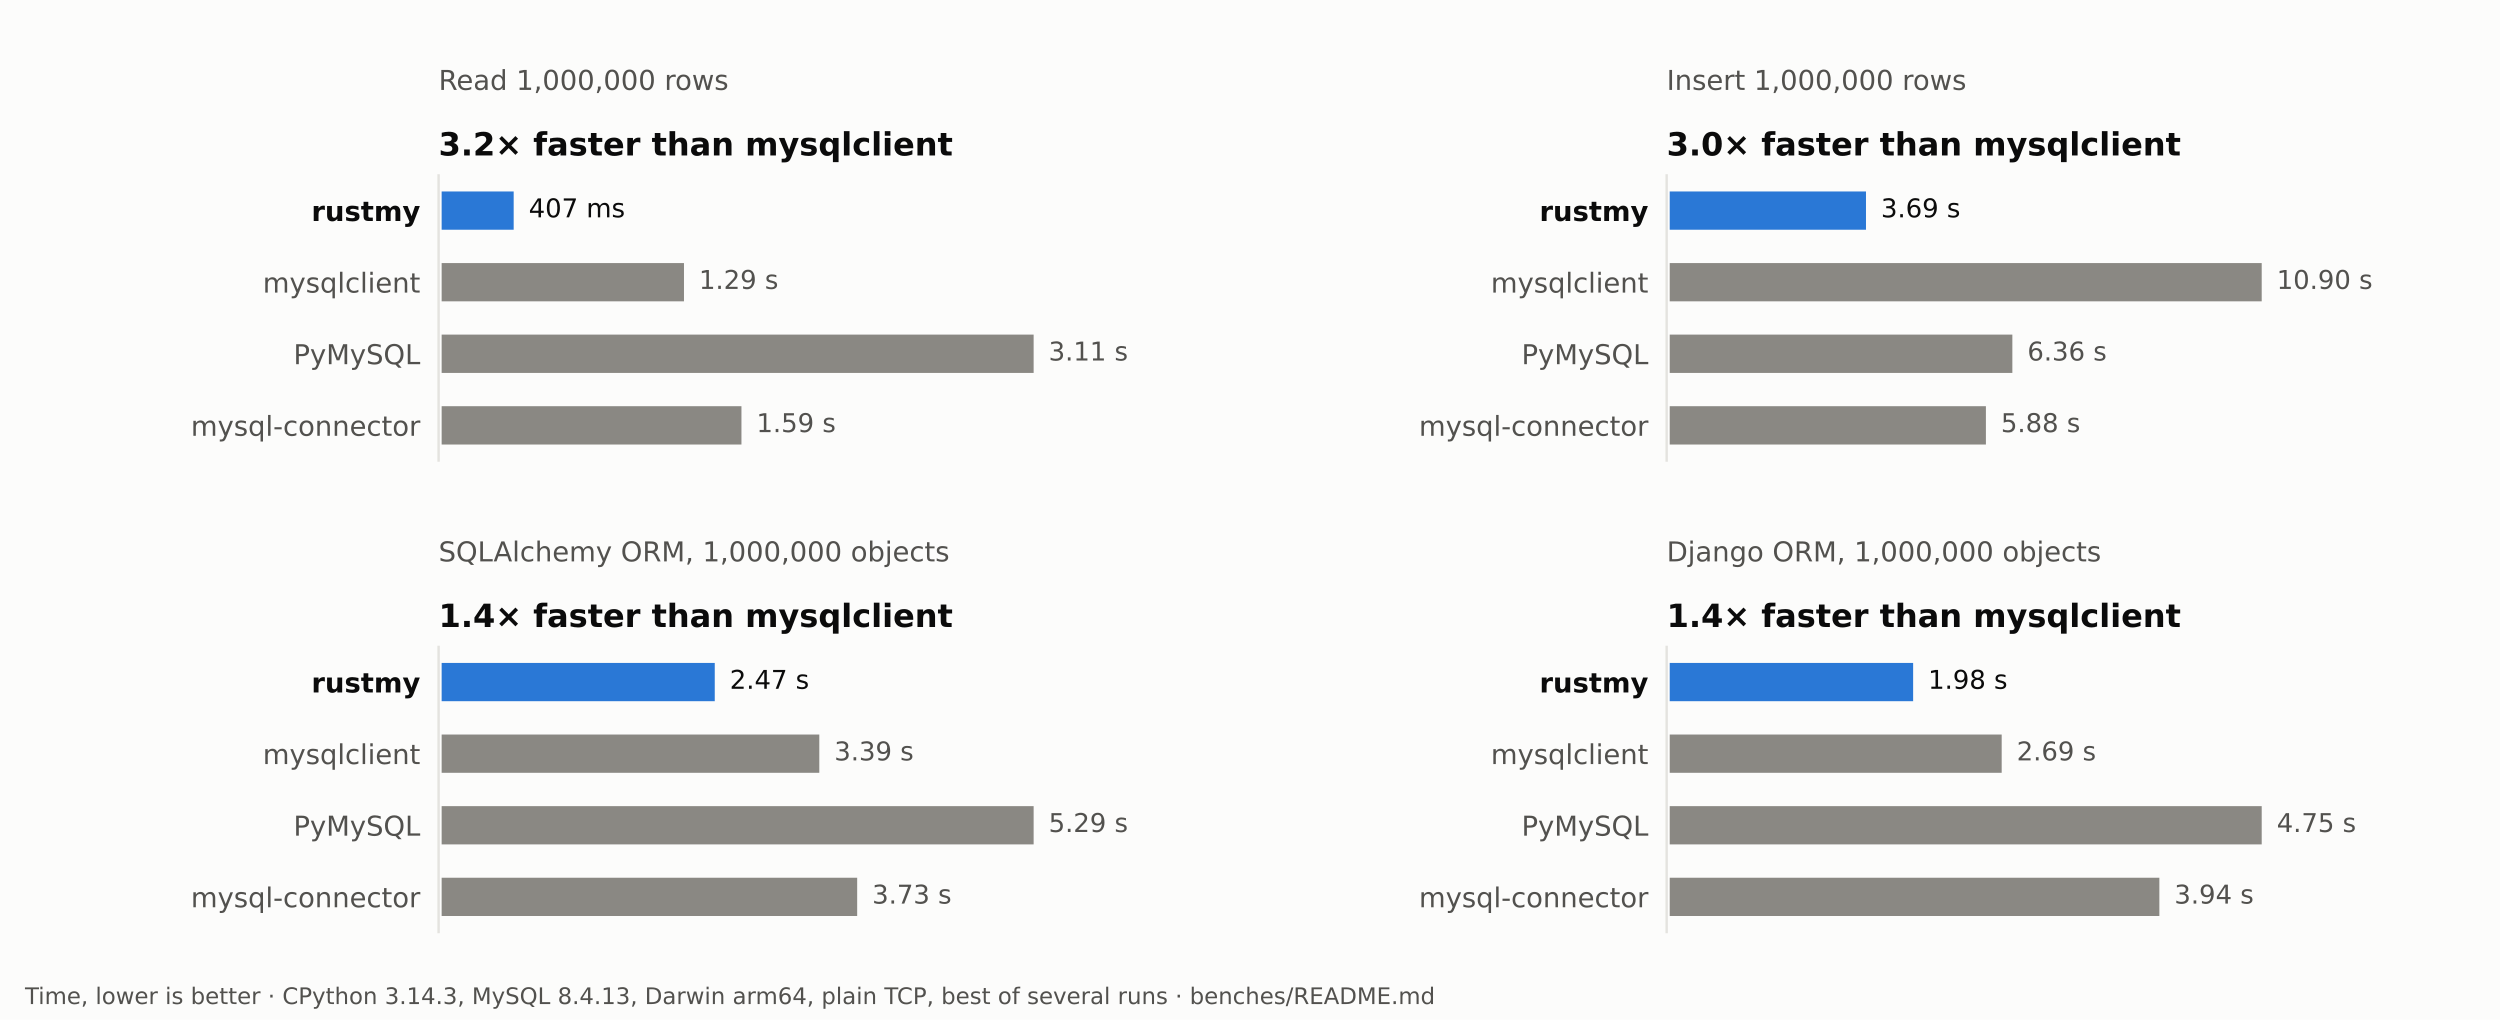
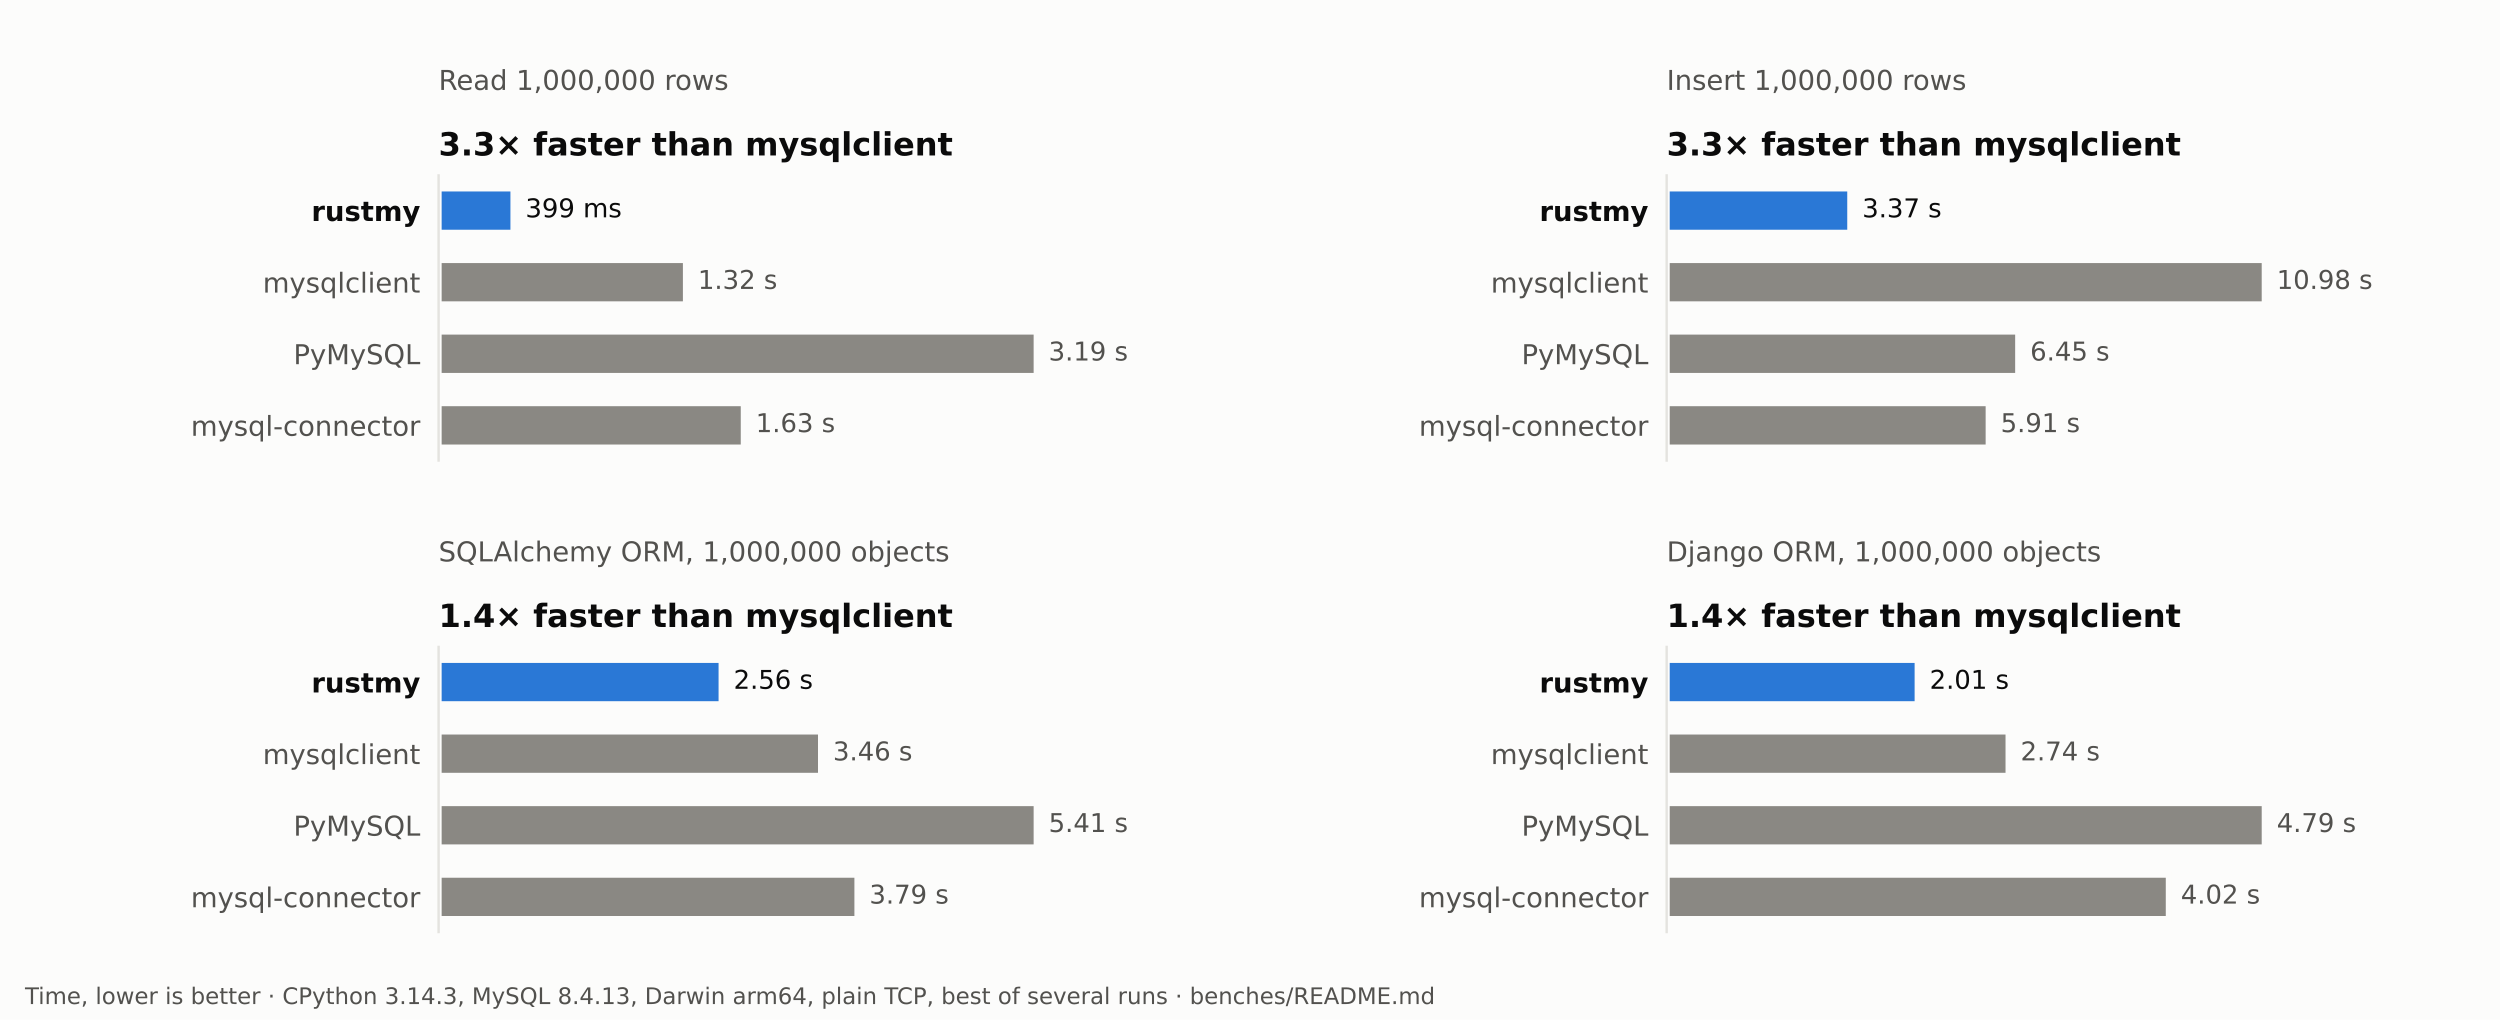
<svg xmlns="http://www.w3.org/2000/svg" width="820.8pt" height="334.8pt" viewBox="0 0 820.8 334.8" version="1.1">
  <defs>
    <style type="text/css">*{stroke-linejoin: round; stroke-linecap: butt}</style>
  </defs>
  <g id="figure_1">
    <g id="patch_1">
      <path d="M 0 334.8  L 820.8 334.8  L 820.8 0  L 0 0  z " style="fill: #fcfcfb" />
    </g>
    <g id="axes_1">
      <g id="patch_2">
        <path d="M 144 151.2  L 403.2 151.2  L 403.2 57.6  L 144 57.6  z " style="fill: #fcfcfb" />
      </g>
      <g id="patch_3">
-         <path d="M 144 61.855  L 169.651 61.855  L 169.651 76.428  L 144 76.428  z " clip-path="url(#p573b5d4279)" style="fill: #2a78d6; stroke: #fcfcfb; stroke-width: 2; stroke-linejoin: miter" />
+         <path d="M 144 61.855  L 168.584 61.855  L 168.584 76.428  L 144 76.428  z " clip-path="url(#p573b5d4279)" style="fill: #2a78d6; stroke: #fcfcfb; stroke-width: 2; stroke-linejoin: miter" />
      </g>
      <g id="patch_4">
-         <path d="M 144 85.36  L 225.566 85.36  L 225.566 99.934  L 144 99.934  z " clip-path="url(#p573b5d4279)" style="fill: #8a8883; stroke: #fcfcfb; stroke-width: 2; stroke-linejoin: miter" />
+         <path d="M 144 85.36  L 225.212 85.36  L 225.212 99.934  L 144 99.934  z " clip-path="url(#p573b5d4279)" style="fill: #8a8883; stroke: #fcfcfb; stroke-width: 2; stroke-linejoin: miter" />
      </g>
      <g id="patch_5">
        <path d="M 144 108.866  L 340.364 108.866  L 340.364 123.44  L 144 123.44  z " clip-path="url(#p573b5d4279)" style="fill: #8a8883; stroke: #fcfcfb; stroke-width: 2; stroke-linejoin: miter" />
      </g>
      <g id="patch_6">
-         <path d="M 144 132.372  L 244.433 132.372  L 244.433 146.945  L 144 146.945  z " clip-path="url(#p573b5d4279)" style="fill: #8a8883; stroke: #fcfcfb; stroke-width: 2; stroke-linejoin: miter" />
+         <path d="M 144 132.372  L 244.206 132.372  L 244.206 146.945  L 144 146.945  z " clip-path="url(#p573b5d4279)" style="fill: #8a8883; stroke: #fcfcfb; stroke-width: 2; stroke-linejoin: miter" />
      </g>
      <g id="matplotlib.axis_1" />
      <g id="matplotlib.axis_2">
        <g id="ytick_1">
          <g id="line2d_1" />
          <g id="text_1">
            <text style="font-weight: 700; font-size: 9px; font-family: 'DejaVu Sans', 'Bitstream Vera Sans', 'Computer Modern Sans Serif', 'Lucida Grande', 'Verdana', 'Geneva', 'Lucid', 'Arial', 'Helvetica', 'Avant Garde', sans-serif; text-anchor: end; fill: #0b0b0b" x="138" y="72.56" transform="rotate(-0 138 72.56028)">rustmy</text>
          </g>
        </g>
        <g id="ytick_2">
          <g id="line2d_2" />
          <g id="text_2">
            <text style="font-size: 9px; font-family: 'DejaVu Sans', 'Bitstream Vera Sans', 'Computer Modern Sans Serif', 'Lucida Grande', 'Verdana', 'Geneva', 'Lucid', 'Arial', 'Helvetica', 'Avant Garde', sans-serif; text-anchor: end; fill: #52514e" x="138" y="96.066" transform="rotate(-0 138 96.06641)">mysqlclient</text>
          </g>
        </g>
        <g id="ytick_3">
          <g id="line2d_3" />
          <g id="text_3">
            <text style="font-size: 9px; font-family: 'DejaVu Sans', 'Bitstream Vera Sans', 'Computer Modern Sans Serif', 'Lucida Grande', 'Verdana', 'Geneva', 'Lucid', 'Arial', 'Helvetica', 'Avant Garde', sans-serif; text-anchor: end; fill: #52514e" x="138" y="119.572" transform="rotate(-0 138 119.5718)">PyMySQL</text>
          </g>
        </g>
        <g id="ytick_4">
          <g id="line2d_4" />
          <g id="text_4">
            <text style="font-size: 9px; font-family: 'DejaVu Sans', 'Bitstream Vera Sans', 'Computer Modern Sans Serif', 'Lucida Grande', 'Verdana', 'Geneva', 'Lucid', 'Arial', 'Helvetica', 'Avant Garde', sans-serif; text-anchor: end; fill: #52514e" x="138" y="143.078" transform="rotate(-0 138 143.078)">mysql-connector</text>
          </g>
        </g>
      </g>
      <g id="patch_7">
        <path d="M 144 151.2  L 144 57.6  " style="fill: none; stroke: #e4e3df; stroke-width: 0.8; stroke-linejoin: miter; stroke-linecap: square" />
      </g>
      <g id="text_5">
-         <text style="font-size: 8.5px; font-family: 'DejaVu Sans', 'Bitstream Vera Sans', 'Computer Modern Sans Serif', 'Lucida Grande', 'Verdana', 'Geneva', 'Lucid', 'Arial', 'Helvetica', 'Avant Garde', sans-serif; text-anchor: start; fill: #0b0b0b" x="173.578" y="71.349" transform="rotate(-0 173.5778 71.34934)">407 ms</text>
+         <text style="font-size: 8.5px; font-family: 'DejaVu Sans', 'Bitstream Vera Sans', 'Computer Modern Sans Serif', 'Lucida Grande', 'Verdana', 'Geneva', 'Lucid', 'Arial', 'Helvetica', 'Avant Garde', sans-serif; text-anchor: start; fill: #0b0b0b" x="172.511" y="71.349" transform="rotate(-0 172.5114 71.34934)">399 ms</text>
      </g>
      <g id="text_6">
-         <text style="font-size: 8.5px; font-family: 'DejaVu Sans', 'Bitstream Vera Sans', 'Computer Modern Sans Serif', 'Lucida Grande', 'Verdana', 'Geneva', 'Lucid', 'Arial', 'Helvetica', 'Avant Garde', sans-serif; text-anchor: start; fill: #52514e" x="229.493" y="94.855" transform="rotate(-0 229.4932 94.85512)">1.29 s</text>
+         <text style="font-size: 8.5px; font-family: 'DejaVu Sans', 'Bitstream Vera Sans', 'Computer Modern Sans Serif', 'Lucida Grande', 'Verdana', 'Geneva', 'Lucid', 'Arial', 'Helvetica', 'Avant Garde', sans-serif; text-anchor: start; fill: #52514e" x="229.139" y="94.855" transform="rotate(-0 229.1392 94.85512)">1.32 s</text>
      </g>
      <g id="text_7">
-         <text style="font-size: 8.5px; font-family: 'DejaVu Sans', 'Bitstream Vera Sans', 'Computer Modern Sans Serif', 'Lucida Grande', 'Verdana', 'Geneva', 'Lucid', 'Arial', 'Helvetica', 'Avant Garde', sans-serif; text-anchor: start; fill: #52514e" x="344.291" y="118.361" transform="rotate(-0 344.2909 118.3609)">3.11 s</text>
+         <text style="font-size: 8.5px; font-family: 'DejaVu Sans', 'Bitstream Vera Sans', 'Computer Modern Sans Serif', 'Lucida Grande', 'Verdana', 'Geneva', 'Lucid', 'Arial', 'Helvetica', 'Avant Garde', sans-serif; text-anchor: start; fill: #52514e" x="344.291" y="118.361" transform="rotate(-0 344.2909 118.3609)">3.19 s</text>
      </g>
      <g id="text_8">
-         <text style="font-size: 8.5px; font-family: 'DejaVu Sans', 'Bitstream Vera Sans', 'Computer Modern Sans Serif', 'Lucida Grande', 'Verdana', 'Geneva', 'Lucid', 'Arial', 'Helvetica', 'Avant Garde', sans-serif; text-anchor: start; fill: #52514e" x="248.361" y="141.867" transform="rotate(-0 248.3606 141.8667)">1.59 s</text>
+         <text style="font-size: 8.5px; font-family: 'DejaVu Sans', 'Bitstream Vera Sans', 'Computer Modern Sans Serif', 'Lucida Grande', 'Verdana', 'Geneva', 'Lucid', 'Arial', 'Helvetica', 'Avant Garde', sans-serif; text-anchor: start; fill: #52514e" x="248.133" y="141.867" transform="rotate(-0 248.133 141.8667)">1.63 s</text>
      </g>
      <g id="text_9">
        <text style="font-size: 9px; font-family: 'DejaVu Sans', 'Bitstream Vera Sans', 'Computer Modern Sans Serif', 'Lucida Grande', 'Verdana', 'Geneva', 'Lucid', 'Arial', 'Helvetica', 'Avant Garde', sans-serif; text-anchor: start; fill: #52514e" x="144" y="29.52" transform="rotate(-0 144 29.52)">Read 1,000,000 rows</text>
      </g>
      <g id="text_10">
-         <text style="font-weight: 700; font-size: 10.5px; font-family: 'DejaVu Sans', 'Bitstream Vera Sans', 'Computer Modern Sans Serif', 'Lucida Grande', 'Verdana', 'Geneva', 'Lucid', 'Arial', 'Helvetica', 'Avant Garde', sans-serif; text-anchor: start; fill: #0b0b0b" x="144" y="51.048" transform="rotate(-0 144 51.048)">3.2× faster than mysqlclient</text>
+         <text style="font-weight: 700; font-size: 10.5px; font-family: 'DejaVu Sans', 'Bitstream Vera Sans', 'Computer Modern Sans Serif', 'Lucida Grande', 'Verdana', 'Geneva', 'Lucid', 'Arial', 'Helvetica', 'Avant Garde', sans-serif; text-anchor: start; fill: #0b0b0b" x="144" y="51.048" transform="rotate(-0 144 51.048)">3.3× faster than mysqlclient</text>
      </g>
    </g>
    <g id="axes_2">
      <g id="patch_8">
        <path d="M 547.2 151.2  L 806.4 151.2  L 806.4 57.6  L 547.2 57.6  z " style="fill: #fcfcfb" />
      </g>
      <g id="patch_9">
-         <path d="M 547.2 61.855  L 613.641 61.855  L 613.641 76.428  L 547.2 76.428  z " clip-path="url(#pec7cd84779)" style="fill: #2a78d6; stroke: #fcfcfb; stroke-width: 2; stroke-linejoin: miter" />
+         <path d="M 547.2 61.855  L 607.489 61.855  L 607.489 76.428  L 547.2 76.428  z " clip-path="url(#pec7cd84779)" style="fill: #2a78d6; stroke: #fcfcfb; stroke-width: 2; stroke-linejoin: miter" />
      </g>
      <g id="patch_10">
        <path d="M 547.2 85.36  L 743.564 85.36  L 743.564 99.934  L 547.2 99.934  z " clip-path="url(#pec7cd84779)" style="fill: #8a8883; stroke: #fcfcfb; stroke-width: 2; stroke-linejoin: miter" />
      </g>
      <g id="patch_11">
-         <path d="M 547.2 108.866  L 661.697 108.866  L 661.697 123.44  L 547.2 123.44  z " clip-path="url(#pec7cd84779)" style="fill: #8a8883; stroke: #fcfcfb; stroke-width: 2; stroke-linejoin: miter" />
+         <path d="M 547.2 108.866  L 662.617 108.866  L 662.617 123.44  L 547.2 123.44  z " clip-path="url(#pec7cd84779)" style="fill: #8a8883; stroke: #fcfcfb; stroke-width: 2; stroke-linejoin: miter" />
      </g>
      <g id="patch_12">
-         <path d="M 547.2 132.372  L 653.014 132.372  L 653.014 146.945  L 547.2 146.945  z " clip-path="url(#pec7cd84779)" style="fill: #8a8883; stroke: #fcfcfb; stroke-width: 2; stroke-linejoin: miter" />
+         <path d="M 547.2 132.372  L 652.927 132.372  L 652.927 146.945  L 547.2 146.945  z " clip-path="url(#pec7cd84779)" style="fill: #8a8883; stroke: #fcfcfb; stroke-width: 2; stroke-linejoin: miter" />
      </g>
      <g id="matplotlib.axis_3" />
      <g id="matplotlib.axis_4">
        <g id="ytick_5">
          <g id="line2d_5" />
          <g id="text_11">
            <text style="font-weight: 700; font-size: 9px; font-family: 'DejaVu Sans', 'Bitstream Vera Sans', 'Computer Modern Sans Serif', 'Lucida Grande', 'Verdana', 'Geneva', 'Lucid', 'Arial', 'Helvetica', 'Avant Garde', sans-serif; text-anchor: end; fill: #0b0b0b" x="541.2" y="72.56" transform="rotate(-0 541.2 72.56028)">rustmy</text>
          </g>
        </g>
        <g id="ytick_6">
          <g id="line2d_6" />
          <g id="text_12">
            <text style="font-size: 9px; font-family: 'DejaVu Sans', 'Bitstream Vera Sans', 'Computer Modern Sans Serif', 'Lucida Grande', 'Verdana', 'Geneva', 'Lucid', 'Arial', 'Helvetica', 'Avant Garde', sans-serif; text-anchor: end; fill: #52514e" x="541.2" y="96.066" transform="rotate(-0 541.2 96.06641)">mysqlclient</text>
          </g>
        </g>
        <g id="ytick_7">
          <g id="line2d_7" />
          <g id="text_13">
            <text style="font-size: 9px; font-family: 'DejaVu Sans', 'Bitstream Vera Sans', 'Computer Modern Sans Serif', 'Lucida Grande', 'Verdana', 'Geneva', 'Lucid', 'Arial', 'Helvetica', 'Avant Garde', sans-serif; text-anchor: end; fill: #52514e" x="541.2" y="119.572" transform="rotate(-0 541.2 119.5718)">PyMySQL</text>
          </g>
        </g>
        <g id="ytick_8">
          <g id="line2d_8" />
          <g id="text_14">
            <text style="font-size: 9px; font-family: 'DejaVu Sans', 'Bitstream Vera Sans', 'Computer Modern Sans Serif', 'Lucida Grande', 'Verdana', 'Geneva', 'Lucid', 'Arial', 'Helvetica', 'Avant Garde', sans-serif; text-anchor: end; fill: #52514e" x="541.2" y="143.078" transform="rotate(-0 541.2 143.078)">mysql-connector</text>
          </g>
        </g>
      </g>
      <g id="patch_13">
        <path d="M 547.2 151.2  L 547.2 57.6  " style="fill: none; stroke: #e4e3df; stroke-width: 0.8; stroke-linejoin: miter; stroke-linecap: square" />
      </g>
      <g id="text_15">
-         <text style="font-size: 8.5px; font-family: 'DejaVu Sans', 'Bitstream Vera Sans', 'Computer Modern Sans Serif', 'Lucida Grande', 'Verdana', 'Geneva', 'Lucid', 'Arial', 'Helvetica', 'Avant Garde', sans-serif; text-anchor: start; fill: #0b0b0b" x="617.568" y="71.349" transform="rotate(-0 617.5683 71.34934)">3.69 s</text>
+         <text style="font-size: 8.5px; font-family: 'DejaVu Sans', 'Bitstream Vera Sans', 'Computer Modern Sans Serif', 'Lucida Grande', 'Verdana', 'Geneva', 'Lucid', 'Arial', 'Helvetica', 'Avant Garde', sans-serif; text-anchor: start; fill: #0b0b0b" x="611.416" y="71.349" transform="rotate(-0 611.4162 71.34934)">3.37 s</text>
      </g>
      <g id="text_16">
-         <text style="font-size: 8.5px; font-family: 'DejaVu Sans', 'Bitstream Vera Sans', 'Computer Modern Sans Serif', 'Lucida Grande', 'Verdana', 'Geneva', 'Lucid', 'Arial', 'Helvetica', 'Avant Garde', sans-serif; text-anchor: start; fill: #52514e" x="747.491" y="94.855" transform="rotate(-0 747.4909 94.85512)">10.90 s</text>
+         <text style="font-size: 8.5px; font-family: 'DejaVu Sans', 'Bitstream Vera Sans', 'Computer Modern Sans Serif', 'Lucida Grande', 'Verdana', 'Geneva', 'Lucid', 'Arial', 'Helvetica', 'Avant Garde', sans-serif; text-anchor: start; fill: #52514e" x="747.491" y="94.855" transform="rotate(-0 747.4909 94.85512)">10.98 s</text>
      </g>
      <g id="text_17">
-         <text style="font-size: 8.5px; font-family: 'DejaVu Sans', 'Bitstream Vera Sans', 'Computer Modern Sans Serif', 'Lucida Grande', 'Verdana', 'Geneva', 'Lucid', 'Arial', 'Helvetica', 'Avant Garde', sans-serif; text-anchor: start; fill: #52514e" x="665.624" y="118.361" transform="rotate(-0 665.6241 118.3609)">6.36 s</text>
+         <text style="font-size: 8.5px; font-family: 'DejaVu Sans', 'Bitstream Vera Sans', 'Computer Modern Sans Serif', 'Lucida Grande', 'Verdana', 'Geneva', 'Lucid', 'Arial', 'Helvetica', 'Avant Garde', sans-serif; text-anchor: start; fill: #52514e" x="666.544" y="118.361" transform="rotate(-0 666.5441 118.3609)">6.45 s</text>
      </g>
      <g id="text_18">
-         <text style="font-size: 8.5px; font-family: 'DejaVu Sans', 'Bitstream Vera Sans', 'Computer Modern Sans Serif', 'Lucida Grande', 'Verdana', 'Geneva', 'Lucid', 'Arial', 'Helvetica', 'Avant Garde', sans-serif; text-anchor: start; fill: #52514e" x="656.942" y="141.867" transform="rotate(-0 656.9416 141.8667)">5.88 s</text>
+         <text style="font-size: 8.5px; font-family: 'DejaVu Sans', 'Bitstream Vera Sans', 'Computer Modern Sans Serif', 'Lucida Grande', 'Verdana', 'Geneva', 'Lucid', 'Arial', 'Helvetica', 'Avant Garde', sans-serif; text-anchor: start; fill: #52514e" x="656.854" y="141.867" transform="rotate(-0 656.8538 141.8667)">5.91 s</text>
      </g>
      <g id="text_19">
        <text style="font-size: 9px; font-family: 'DejaVu Sans', 'Bitstream Vera Sans', 'Computer Modern Sans Serif', 'Lucida Grande', 'Verdana', 'Geneva', 'Lucid', 'Arial', 'Helvetica', 'Avant Garde', sans-serif; text-anchor: start; fill: #52514e" x="547.2" y="29.52" transform="rotate(-0 547.2 29.52)">Insert 1,000,000 rows</text>
      </g>
      <g id="text_20">
-         <text style="font-weight: 700; font-size: 10.5px; font-family: 'DejaVu Sans', 'Bitstream Vera Sans', 'Computer Modern Sans Serif', 'Lucida Grande', 'Verdana', 'Geneva', 'Lucid', 'Arial', 'Helvetica', 'Avant Garde', sans-serif; text-anchor: start; fill: #0b0b0b" x="547.2" y="51.048" transform="rotate(-0 547.2 51.048)">3.0× faster than mysqlclient</text>
+         <text style="font-weight: 700; font-size: 10.5px; font-family: 'DejaVu Sans', 'Bitstream Vera Sans', 'Computer Modern Sans Serif', 'Lucida Grande', 'Verdana', 'Geneva', 'Lucid', 'Arial', 'Helvetica', 'Avant Garde', sans-serif; text-anchor: start; fill: #0b0b0b" x="547.2" y="51.048" transform="rotate(-0 547.2 51.048)">3.3× faster than mysqlclient</text>
      </g>
    </g>
    <g id="axes_3">
      <g id="patch_14">
        <path d="M 144 306  L 403.2 306  L 403.2 212.4  L 144 212.4  z " style="fill: #fcfcfb" />
      </g>
      <g id="patch_15">
-         <path d="M 144 216.655  L 235.669 216.655  L 235.669 231.228  L 144 231.228  z " clip-path="url(#pb1f6af0e46)" style="fill: #2a78d6; stroke: #fcfcfb; stroke-width: 2; stroke-linejoin: miter" />
+         <path d="M 144 216.655  L 236.923 216.655  L 236.923 231.228  L 144 231.228  z " clip-path="url(#pb1f6af0e46)" style="fill: #2a78d6; stroke: #fcfcfb; stroke-width: 2; stroke-linejoin: miter" />
      </g>
      <g id="patch_16">
-         <path d="M 144 240.16  L 269.995 240.16  L 269.995 254.734  L 144 254.734  z " clip-path="url(#pb1f6af0e46)" style="fill: #8a8883; stroke: #fcfcfb; stroke-width: 2; stroke-linejoin: miter" />
+         <path d="M 144 240.16  L 269.568 240.16  L 269.568 254.734  L 144 254.734  z " clip-path="url(#pb1f6af0e46)" style="fill: #8a8883; stroke: #fcfcfb; stroke-width: 2; stroke-linejoin: miter" />
      </g>
      <g id="patch_17">
        <path d="M 144 263.666  L 340.364 263.666  L 340.364 278.24  L 144 278.24  z " clip-path="url(#pb1f6af0e46)" style="fill: #8a8883; stroke: #fcfcfb; stroke-width: 2; stroke-linejoin: miter" />
      </g>
      <g id="patch_18">
-         <path d="M 144 287.172  L 282.43 287.172  L 282.43 301.745  L 144 301.745  z " clip-path="url(#pb1f6af0e46)" style="fill: #8a8883; stroke: #fcfcfb; stroke-width: 2; stroke-linejoin: miter" />
+         <path d="M 144 287.172  L 281.518 287.172  L 281.518 301.745  L 144 301.745  z " clip-path="url(#pb1f6af0e46)" style="fill: #8a8883; stroke: #fcfcfb; stroke-width: 2; stroke-linejoin: miter" />
      </g>
      <g id="matplotlib.axis_5" />
      <g id="matplotlib.axis_6">
        <g id="ytick_9">
          <g id="line2d_9" />
          <g id="text_21">
            <text style="font-weight: 700; font-size: 9px; font-family: 'DejaVu Sans', 'Bitstream Vera Sans', 'Computer Modern Sans Serif', 'Lucida Grande', 'Verdana', 'Geneva', 'Lucid', 'Arial', 'Helvetica', 'Avant Garde', sans-serif; text-anchor: end; fill: #0b0b0b" x="138" y="227.36" transform="rotate(-0 138 227.3603)">rustmy</text>
          </g>
        </g>
        <g id="ytick_10">
          <g id="line2d_10" />
          <g id="text_22">
            <text style="font-size: 9px; font-family: 'DejaVu Sans', 'Bitstream Vera Sans', 'Computer Modern Sans Serif', 'Lucida Grande', 'Verdana', 'Geneva', 'Lucid', 'Arial', 'Helvetica', 'Avant Garde', sans-serif; text-anchor: end; fill: #52514e" x="138" y="250.866" transform="rotate(-0 138 250.8664)">mysqlclient</text>
          </g>
        </g>
        <g id="ytick_11">
          <g id="line2d_11" />
          <g id="text_23">
            <text style="font-size: 9px; font-family: 'DejaVu Sans', 'Bitstream Vera Sans', 'Computer Modern Sans Serif', 'Lucida Grande', 'Verdana', 'Geneva', 'Lucid', 'Arial', 'Helvetica', 'Avant Garde', sans-serif; text-anchor: end; fill: #52514e" x="138" y="274.372" transform="rotate(-0 138 274.3718)">PyMySQL</text>
          </g>
        </g>
        <g id="ytick_12">
          <g id="line2d_12" />
          <g id="text_24">
            <text style="font-size: 9px; font-family: 'DejaVu Sans', 'Bitstream Vera Sans', 'Computer Modern Sans Serif', 'Lucida Grande', 'Verdana', 'Geneva', 'Lucid', 'Arial', 'Helvetica', 'Avant Garde', sans-serif; text-anchor: end; fill: #52514e" x="138" y="297.878" transform="rotate(-0 138 297.878)">mysql-connector</text>
          </g>
        </g>
      </g>
      <g id="patch_19">
        <path d="M 144 306  L 144 212.4  " style="fill: none; stroke: #e4e3df; stroke-width: 0.8; stroke-linejoin: miter; stroke-linecap: square" />
      </g>
      <g id="text_25">
-         <text style="font-size: 8.5px; font-family: 'DejaVu Sans', 'Bitstream Vera Sans', 'Computer Modern Sans Serif', 'Lucida Grande', 'Verdana', 'Geneva', 'Lucid', 'Arial', 'Helvetica', 'Avant Garde', sans-serif; text-anchor: start; fill: #0b0b0b" x="239.596" y="226.149" transform="rotate(-0 239.5964 226.1493)">2.47 s</text>
+         <text style="font-size: 8.5px; font-family: 'DejaVu Sans', 'Bitstream Vera Sans', 'Computer Modern Sans Serif', 'Lucida Grande', 'Verdana', 'Geneva', 'Lucid', 'Arial', 'Helvetica', 'Avant Garde', sans-serif; text-anchor: start; fill: #0b0b0b" x="240.85" y="226.149" transform="rotate(-0 240.8505 226.1493)">2.56 s</text>
      </g>
      <g id="text_26">
-         <text style="font-size: 8.5px; font-family: 'DejaVu Sans', 'Bitstream Vera Sans', 'Computer Modern Sans Serif', 'Lucida Grande', 'Verdana', 'Geneva', 'Lucid', 'Arial', 'Helvetica', 'Avant Garde', sans-serif; text-anchor: start; fill: #52514e" x="273.922" y="249.655" transform="rotate(-0 273.9218 249.6551)">3.39 s</text>
+         <text style="font-size: 8.5px; font-family: 'DejaVu Sans', 'Bitstream Vera Sans', 'Computer Modern Sans Serif', 'Lucida Grande', 'Verdana', 'Geneva', 'Lucid', 'Arial', 'Helvetica', 'Avant Garde', sans-serif; text-anchor: start; fill: #52514e" x="273.495" y="249.655" transform="rotate(-0 273.4952 249.6551)">3.46 s</text>
      </g>
      <g id="text_27">
-         <text style="font-size: 8.5px; font-family: 'DejaVu Sans', 'Bitstream Vera Sans', 'Computer Modern Sans Serif', 'Lucida Grande', 'Verdana', 'Geneva', 'Lucid', 'Arial', 'Helvetica', 'Avant Garde', sans-serif; text-anchor: start; fill: #52514e" x="344.291" y="273.161" transform="rotate(-0 344.2909 273.1609)">5.29 s</text>
+         <text style="font-size: 8.5px; font-family: 'DejaVu Sans', 'Bitstream Vera Sans', 'Computer Modern Sans Serif', 'Lucida Grande', 'Verdana', 'Geneva', 'Lucid', 'Arial', 'Helvetica', 'Avant Garde', sans-serif; text-anchor: start; fill: #52514e" x="344.291" y="273.161" transform="rotate(-0 344.2909 273.1609)">5.41 s</text>
      </g>
      <g id="text_28">
-         <text style="font-size: 8.5px; font-family: 'DejaVu Sans', 'Bitstream Vera Sans', 'Computer Modern Sans Serif', 'Lucida Grande', 'Verdana', 'Geneva', 'Lucid', 'Arial', 'Helvetica', 'Avant Garde', sans-serif; text-anchor: start; fill: #52514e" x="286.357" y="296.667" transform="rotate(-0 286.3568 296.6667)">3.73 s</text>
+         <text style="font-size: 8.5px; font-family: 'DejaVu Sans', 'Bitstream Vera Sans', 'Computer Modern Sans Serif', 'Lucida Grande', 'Verdana', 'Geneva', 'Lucid', 'Arial', 'Helvetica', 'Avant Garde', sans-serif; text-anchor: start; fill: #52514e" x="285.446" y="296.667" transform="rotate(-0 285.4456 296.6667)">3.79 s</text>
      </g>
      <g id="text_29">
        <text style="font-size: 9px; font-family: 'DejaVu Sans', 'Bitstream Vera Sans', 'Computer Modern Sans Serif', 'Lucida Grande', 'Verdana', 'Geneva', 'Lucid', 'Arial', 'Helvetica', 'Avant Garde', sans-serif; text-anchor: start; fill: #52514e" x="144" y="184.32" transform="rotate(-0 144 184.32)">SQLAlchemy ORM, 1,000,000 objects</text>
      </g>
      <g id="text_30">
        <text style="font-weight: 700; font-size: 10.5px; font-family: 'DejaVu Sans', 'Bitstream Vera Sans', 'Computer Modern Sans Serif', 'Lucida Grande', 'Verdana', 'Geneva', 'Lucid', 'Arial', 'Helvetica', 'Avant Garde', sans-serif; text-anchor: start; fill: #0b0b0b" x="144" y="205.848" transform="rotate(-0 144 205.848)">1.4× faster than mysqlclient</text>
      </g>
    </g>
    <g id="axes_4">
      <g id="patch_20">
        <path d="M 547.2 306  L 806.4 306  L 806.4 212.4  L 547.2 212.4  z " style="fill: #fcfcfb" />
      </g>
      <g id="patch_21">
-         <path d="M 547.2 216.655  L 629.12 216.655  L 629.12 231.228  L 547.2 231.228  z " clip-path="url(#p809969c580)" style="fill: #2a78d6; stroke: #fcfcfb; stroke-width: 2; stroke-linejoin: miter" />
+         <path d="M 547.2 216.655  L 629.608 216.655  L 629.608 231.228  L 547.2 231.228  z " clip-path="url(#p809969c580)" style="fill: #2a78d6; stroke: #fcfcfb; stroke-width: 2; stroke-linejoin: miter" />
      </g>
      <g id="patch_22">
-         <path d="M 547.2 240.16  L 658.194 240.16  L 658.194 254.734  L 547.2 254.734  z " clip-path="url(#p809969c580)" style="fill: #8a8883; stroke: #fcfcfb; stroke-width: 2; stroke-linejoin: miter" />
+         <path d="M 547.2 240.16  L 659.457 240.16  L 659.457 254.734  L 547.2 254.734  z " clip-path="url(#p809969c580)" style="fill: #8a8883; stroke: #fcfcfb; stroke-width: 2; stroke-linejoin: miter" />
      </g>
      <g id="patch_23">
        <path d="M 547.2 263.666  L 743.564 263.666  L 743.564 278.24  L 547.2 278.24  z " clip-path="url(#p809969c580)" style="fill: #8a8883; stroke: #fcfcfb; stroke-width: 2; stroke-linejoin: miter" />
      </g>
      <g id="patch_24">
-         <path d="M 547.2 287.172  L 709.962 287.172  L 709.962 301.745  L 547.2 301.745  z " clip-path="url(#p809969c580)" style="fill: #8a8883; stroke: #fcfcfb; stroke-width: 2; stroke-linejoin: miter" />
+         <path d="M 547.2 287.172  L 712.07 287.172  L 712.07 301.745  L 547.2 301.745  z " clip-path="url(#p809969c580)" style="fill: #8a8883; stroke: #fcfcfb; stroke-width: 2; stroke-linejoin: miter" />
      </g>
      <g id="matplotlib.axis_7" />
      <g id="matplotlib.axis_8">
        <g id="ytick_13">
          <g id="line2d_13" />
          <g id="text_31">
            <text style="font-weight: 700; font-size: 9px; font-family: 'DejaVu Sans', 'Bitstream Vera Sans', 'Computer Modern Sans Serif', 'Lucida Grande', 'Verdana', 'Geneva', 'Lucid', 'Arial', 'Helvetica', 'Avant Garde', sans-serif; text-anchor: end; fill: #0b0b0b" x="541.2" y="227.36" transform="rotate(-0 541.2 227.3603)">rustmy</text>
          </g>
        </g>
        <g id="ytick_14">
          <g id="line2d_14" />
          <g id="text_32">
            <text style="font-size: 9px; font-family: 'DejaVu Sans', 'Bitstream Vera Sans', 'Computer Modern Sans Serif', 'Lucida Grande', 'Verdana', 'Geneva', 'Lucid', 'Arial', 'Helvetica', 'Avant Garde', sans-serif; text-anchor: end; fill: #52514e" x="541.2" y="250.866" transform="rotate(-0 541.2 250.8664)">mysqlclient</text>
          </g>
        </g>
        <g id="ytick_15">
          <g id="line2d_15" />
          <g id="text_33">
            <text style="font-size: 9px; font-family: 'DejaVu Sans', 'Bitstream Vera Sans', 'Computer Modern Sans Serif', 'Lucida Grande', 'Verdana', 'Geneva', 'Lucid', 'Arial', 'Helvetica', 'Avant Garde', sans-serif; text-anchor: end; fill: #52514e" x="541.2" y="274.372" transform="rotate(-0 541.2 274.3718)">PyMySQL</text>
          </g>
        </g>
        <g id="ytick_16">
          <g id="line2d_16" />
          <g id="text_34">
            <text style="font-size: 9px; font-family: 'DejaVu Sans', 'Bitstream Vera Sans', 'Computer Modern Sans Serif', 'Lucida Grande', 'Verdana', 'Geneva', 'Lucid', 'Arial', 'Helvetica', 'Avant Garde', sans-serif; text-anchor: end; fill: #52514e" x="541.2" y="297.878" transform="rotate(-0 541.2 297.878)">mysql-connector</text>
          </g>
        </g>
      </g>
      <g id="patch_25">
        <path d="M 547.2 306  L 547.2 212.4  " style="fill: none; stroke: #e4e3df; stroke-width: 0.8; stroke-linejoin: miter; stroke-linecap: square" />
      </g>
      <g id="text_35">
-         <text style="font-size: 8.5px; font-family: 'DejaVu Sans', 'Bitstream Vera Sans', 'Computer Modern Sans Serif', 'Lucida Grande', 'Verdana', 'Geneva', 'Lucid', 'Arial', 'Helvetica', 'Avant Garde', sans-serif; text-anchor: start; fill: #0b0b0b" x="633.047" y="226.149" transform="rotate(-0 633.0471 226.1493)">1.98 s</text>
+         <text style="font-size: 8.5px; font-family: 'DejaVu Sans', 'Bitstream Vera Sans', 'Computer Modern Sans Serif', 'Lucida Grande', 'Verdana', 'Geneva', 'Lucid', 'Arial', 'Helvetica', 'Avant Garde', sans-serif; text-anchor: start; fill: #0b0b0b" x="633.535" y="226.149" transform="rotate(-0 633.535 226.1493)">2.01 s</text>
      </g>
      <g id="text_36">
-         <text style="font-size: 8.5px; font-family: 'DejaVu Sans', 'Bitstream Vera Sans', 'Computer Modern Sans Serif', 'Lucida Grande', 'Verdana', 'Geneva', 'Lucid', 'Arial', 'Helvetica', 'Avant Garde', sans-serif; text-anchor: start; fill: #52514e" x="662.121" y="249.655" transform="rotate(-0 662.1211 249.6551)">2.69 s</text>
+         <text style="font-size: 8.5px; font-family: 'DejaVu Sans', 'Bitstream Vera Sans', 'Computer Modern Sans Serif', 'Lucida Grande', 'Verdana', 'Geneva', 'Lucid', 'Arial', 'Helvetica', 'Avant Garde', sans-serif; text-anchor: start; fill: #52514e" x="663.384" y="249.655" transform="rotate(-0 663.384 249.6551)">2.74 s</text>
      </g>
      <g id="text_37">
-         <text style="font-size: 8.5px; font-family: 'DejaVu Sans', 'Bitstream Vera Sans', 'Computer Modern Sans Serif', 'Lucida Grande', 'Verdana', 'Geneva', 'Lucid', 'Arial', 'Helvetica', 'Avant Garde', sans-serif; text-anchor: start; fill: #52514e" x="747.491" y="273.161" transform="rotate(-0 747.4909 273.1609)">4.75 s</text>
+         <text style="font-size: 8.5px; font-family: 'DejaVu Sans', 'Bitstream Vera Sans', 'Computer Modern Sans Serif', 'Lucida Grande', 'Verdana', 'Geneva', 'Lucid', 'Arial', 'Helvetica', 'Avant Garde', sans-serif; text-anchor: start; fill: #52514e" x="747.491" y="273.161" transform="rotate(-0 747.4909 273.1609)">4.79 s</text>
      </g>
      <g id="text_38">
-         <text style="font-size: 8.5px; font-family: 'DejaVu Sans', 'Bitstream Vera Sans', 'Computer Modern Sans Serif', 'Lucida Grande', 'Verdana', 'Geneva', 'Lucid', 'Arial', 'Helvetica', 'Avant Garde', sans-serif; text-anchor: start; fill: #52514e" x="713.889" y="296.667" transform="rotate(-0 713.8895 296.6667)">3.94 s</text>
+         <text style="font-size: 8.5px; font-family: 'DejaVu Sans', 'Bitstream Vera Sans', 'Computer Modern Sans Serif', 'Lucida Grande', 'Verdana', 'Geneva', 'Lucid', 'Arial', 'Helvetica', 'Avant Garde', sans-serif; text-anchor: start; fill: #52514e" x="715.997" y="296.667" transform="rotate(-0 715.9968 296.6667)">4.02 s</text>
      </g>
      <g id="text_39">
        <text style="font-size: 9px; font-family: 'DejaVu Sans', 'Bitstream Vera Sans', 'Computer Modern Sans Serif', 'Lucida Grande', 'Verdana', 'Geneva', 'Lucid', 'Arial', 'Helvetica', 'Avant Garde', sans-serif; text-anchor: start; fill: #52514e" x="547.2" y="184.32" transform="rotate(-0 547.2 184.32)">Django ORM, 1,000,000 objects</text>
      </g>
      <g id="text_40">
        <text style="font-weight: 700; font-size: 10.5px; font-family: 'DejaVu Sans', 'Bitstream Vera Sans', 'Computer Modern Sans Serif', 'Lucida Grande', 'Verdana', 'Geneva', 'Lucid', 'Arial', 'Helvetica', 'Avant Garde', sans-serif; text-anchor: start; fill: #0b0b0b" x="547.2" y="205.848" transform="rotate(-0 547.2 205.848)">1.4× faster than mysqlclient</text>
      </g>
    </g>
    <g id="text_41">
      <text style="font-size: 7.5px; font-family: 'DejaVu Sans', 'Bitstream Vera Sans', 'Computer Modern Sans Serif', 'Lucida Grande', 'Verdana', 'Geneva', 'Lucid', 'Arial', 'Helvetica', 'Avant Garde', sans-serif; text-anchor: start; fill: #52514e" x="8.208" y="329.65" transform="rotate(-0 8.208 329.6502)">Time, lower is better · CPython 3.14.3, MySQL 8.4.13, Darwin arm64, plain TCP, best of several runs · benches/README.md</text>
    </g>
  </g>
  <defs>
    <clipPath id="p573b5d4279">
      <rect x="144" y="57.6" width="259.2" height="93.6" />
    </clipPath>
    <clipPath id="pec7cd84779">
      <rect x="547.2" y="57.6" width="259.2" height="93.6" />
    </clipPath>
    <clipPath id="pb1f6af0e46">
      <rect x="144" y="212.4" width="259.2" height="93.6" />
    </clipPath>
    <clipPath id="p809969c580">
      <rect x="547.2" y="212.4" width="259.2" height="93.6" />
    </clipPath>
  </defs>
</svg>
